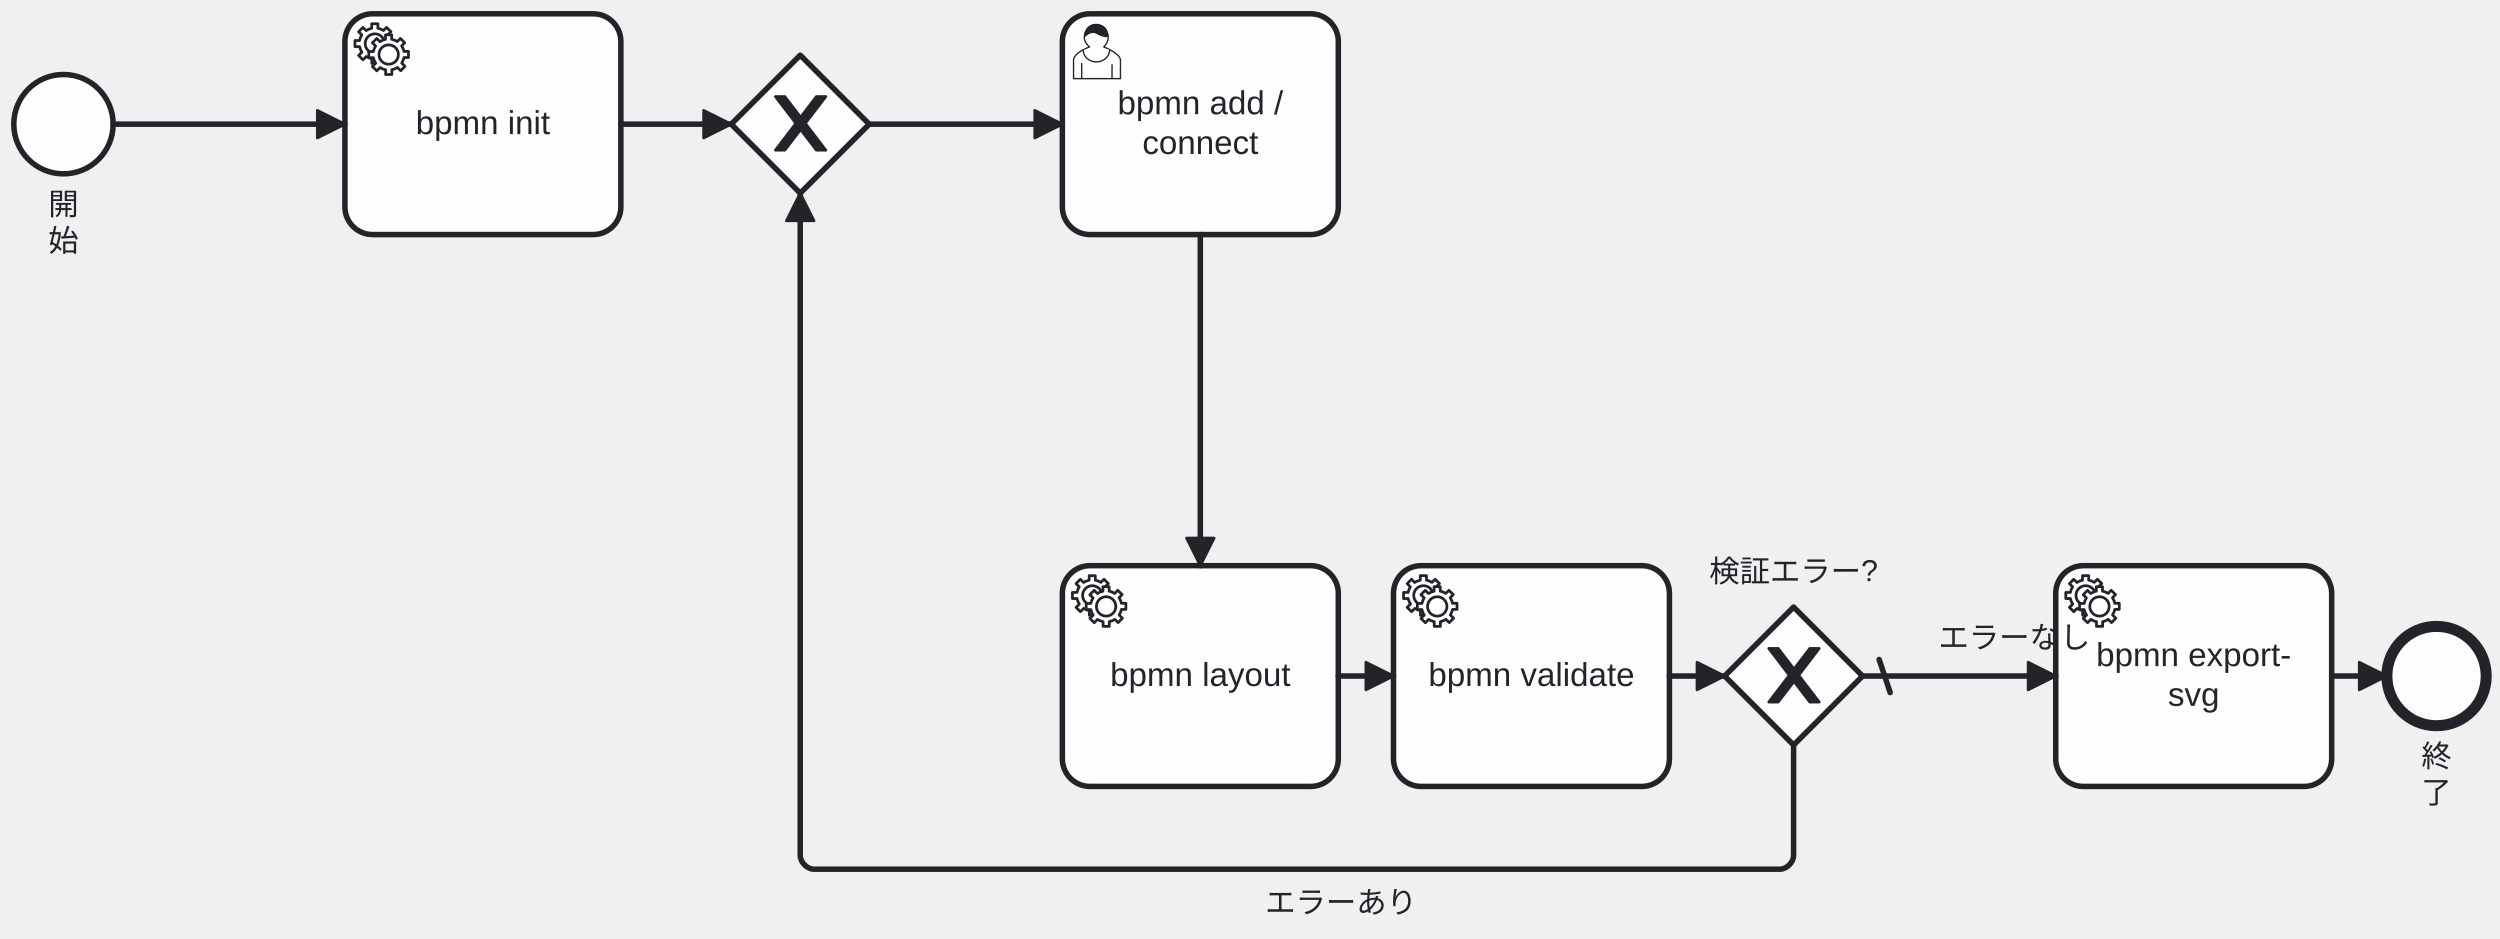
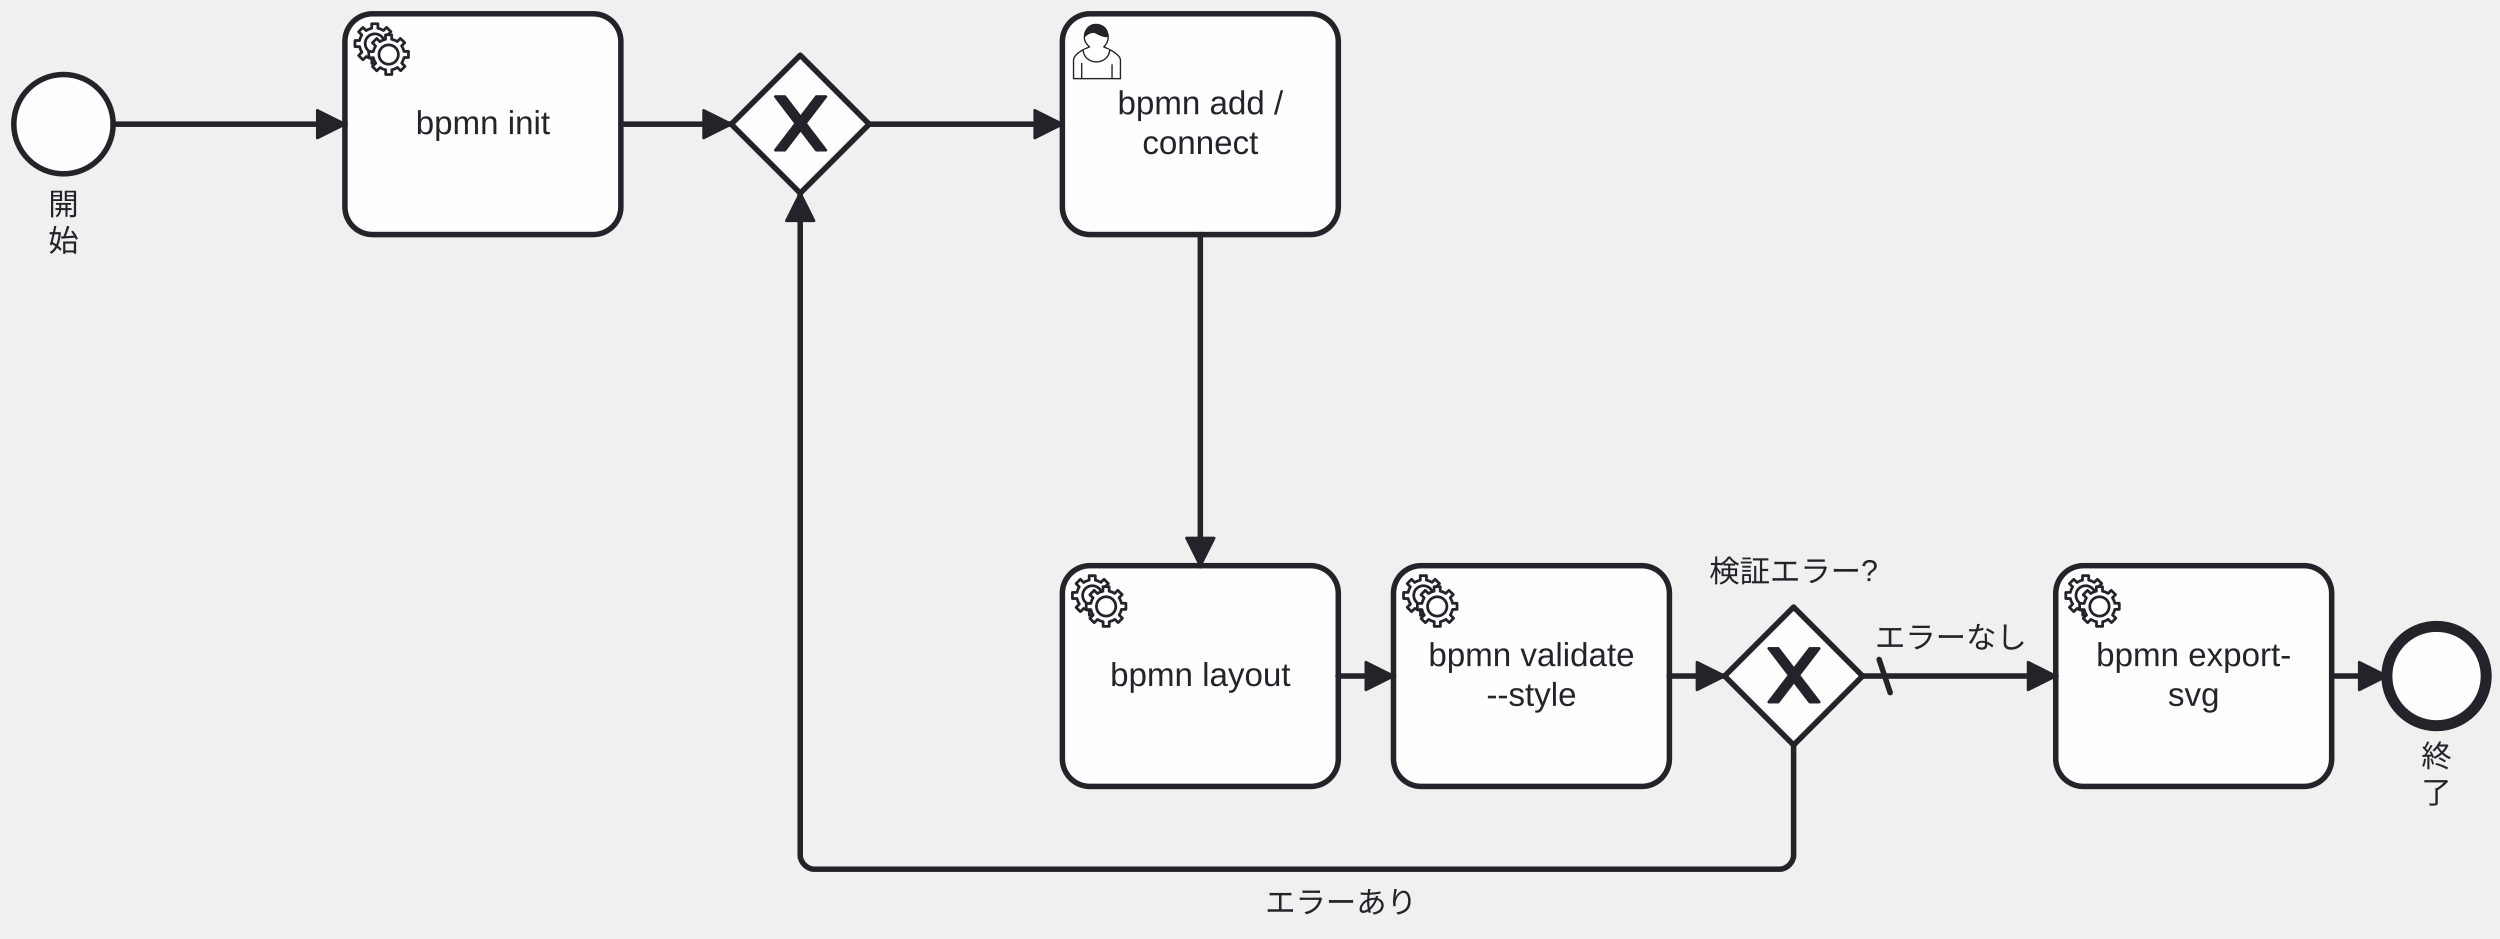
<svg xmlns="http://www.w3.org/2000/svg" width="906" height="340" viewBox="75 75 906 340" version="1.1">
  <g class="djs-group">
    <g class="djs-element djs-shape" data-element-id="Start" transform="matrix(1 0 0 1 80 102)" style="display: block;">
      <g class="djs-visual">
        <circle cx="18" cy="18" r="18" style="stroke-linecap: round; stroke-linejoin: round; stroke: rgb(34, 36, 42); stroke-width: 2px; fill: white; fill-opacity: 0.95;" />
      </g>
      <rect style="fill: none; stroke-opacity: 0; stroke: white; stroke-width: 15px;" class="djs-hit djs-hit-all" x="0" y="0" width="36" height="36" />
    </g>
  </g>
  <g class="djs-group">
    <g class="djs-element djs-shape" data-element-id="Start_label" transform="matrix(1 0 0 1 89 143)" style="display: block;">
      <g class="djs-visual">
        <text style="font-family: Arial, sans-serif; font-size: 11px; font-weight: normal; fill: rgb(34, 36, 42);" lineHeight="1.2" class="djs-label">
          <tspan x="3.5" y="9.9">開</tspan>
          <tspan x="3.5" y="23.1">始</tspan>
        </text>
      </g>
      <rect style="fill: none; stroke-opacity: 0; stroke: white; stroke-width: 15px;" class="djs-hit djs-hit-all" x="0" y="0" width="18" height="27" />
    </g>
  </g>
  <g class="djs-group">
    <g class="djs-element djs-shape" data-element-id="Task_Init" transform="matrix(1 0 0 1 200 80)" style="display: block;">
      <g class="djs-visual">
        <rect x="0" y="0" width="100" height="80" rx="10" ry="10" style="stroke-linecap: round; stroke-linejoin: round; stroke: rgb(34, 36, 42); stroke-width: 2px; fill: white; fill-opacity: 0.95;" />
        <text style="font-family: Arial, sans-serif; font-size: 12px; font-weight: normal; fill: rgb(34, 36, 42);" lineHeight="1.2" class="djs-label">
          <tspan x="25.654" y="43.6">bpmn init</tspan>
        </text>
        <circle cx="5" cy="5" r="5" style="stroke-linecap: round; stroke-linejoin: round; stroke: none; stroke-width: 2px; fill: white;" transform="translate(6, 6)" />
        <path style="fill: white; stroke-linecap: round; stroke-linejoin: round; stroke: rgb(34, 36, 42); stroke-width: 1px;" d="m 12,18 v -1.713 c 0.352,-0.07 0.704,-0.178 1.048,-0.321 0.344,-0.145 0.666,-0.321 0.966,-0.521 l 1.194,1.18 1.567,-1.577 -1.195,-1.18 c 0.403,-0.614 0.683,-1.299 0.825,-2.018 l 1.622,-0.01 v -2.22 l -1.637,0.01 c -0.073,-0.352 -0.178,-0.7 -0.324,-1.044 -0.145,-0.344 -0.321,-0.664 -0.523,-0.962 l 1.131,-1.136 -1.583,-1.563 -1.13,1.136 c -0.614,-0.401 -1.303,-0.681 -2.023,-0.822 l 0.009,-1.619 h -2.241 l 0.004,1.631 c -0.354,0.074 -0.705,0.18 -1.05,0.324 -0.344,0.144 -0.665,0.321 -0.964,0.52 l -1.17,-1.158 -1.567,1.579 1.168,1.157 c -0.403,0.613 -0.683,1.298 -0.825,2.017 l -1.659,0.003 v 2.222 l 1.672,-0.006 c 0.073,0.351 0.18,0.702 0.324,1.045 0.145,0.344 0.321,0.664 0.523,0.961 l -1.199,1.197 1.584,1.56 1.196,-1.193 c 0.614,0.403 1.303,0.682 2.023,0.823 l 7.19e-4,1.699 h 2.227 z m 0.221,-3.996 c -1.789,0.75 -3.858,-0.093 -4.61,-1.874 -0.752,-1.783 0.091,-3.846 1.88,-4.596 1.788,-0.749 3.857,0.093 4.609,1.874 0.752,1.782 -0.091,3.846 -1.88,4.596 z" />
        <circle cx="5" cy="5" r="5" style="stroke-linecap: round; stroke-linejoin: round; stroke: none; stroke-width: 2px; fill: white;" transform="translate(11, 10)" />
        <path style="fill: white; stroke-linecap: round; stroke-linejoin: round; stroke: rgb(34, 36, 42); stroke-width: 1px;" d="m 17,22 v -1.713 c 0.352,-0.07 0.704,-0.178 1.048,-0.321 0.344,-0.145 0.666,-0.321 0.966,-0.521 l 1.194,1.18 1.567,-1.577 -1.195,-1.18 c 0.403,-0.614 0.683,-1.299 0.825,-2.018 l 1.622,-0.01 v -2.22 l -1.637,0.01 c -0.073,-0.352 -0.178,-0.7 -0.324,-1.044 -0.145,-0.344 -0.321,-0.664 -0.523,-0.962 l 1.131,-1.136 -1.583,-1.563 -1.13,1.136 c -0.614,-0.401 -1.303,-0.681 -2.023,-0.822 l 0.009,-1.619 h -2.241 l 0.004,1.631 c -0.354,0.074 -0.705,0.18 -1.05,0.324 -0.344,0.144 -0.665,0.321 -0.964,0.52 l -1.17,-1.158 -1.567,1.579 1.168,1.157 c -0.403,0.613 -0.683,1.298 -0.825,2.017 l -1.659,0.003 v 2.222 l 1.672,-0.006 c 0.073,0.351 0.18,0.702 0.324,1.045 0.145,0.344 0.321,0.664 0.523,0.961 l -1.199,1.197 1.584,1.56 1.196,-1.193 c 0.614,0.403 1.303,0.682 2.023,0.823 l 7.19e-4,1.699 h 2.227 z m 0.221,-3.996 c -1.789,0.75 -3.858,-0.093 -4.61,-1.874 -0.752,-1.783 0.091,-3.846 1.88,-4.596 1.788,-0.749 3.857,0.093 4.609,1.874 0.752,1.782 -0.091,3.846 -1.88,4.596 z" />
      </g>
      <rect style="fill: none; stroke-opacity: 0; stroke: white; stroke-width: 15px;" class="djs-hit djs-hit-all" x="0" y="0" width="100" height="80" />
    </g>
  </g>
  <g class="djs-group">
    <g class="djs-element djs-shape" data-element-id="Task_Edit" transform="matrix(1 0 0 1 460 80)" style="display: block;">
      <g class="djs-visual">
        <rect x="0" y="0" width="100" height="80" rx="10" ry="10" style="stroke-linecap: round; stroke-linejoin: round; stroke: rgb(34, 36, 42); stroke-width: 2px; fill: white; fill-opacity: 0.95;" />
        <text style="font-family: Arial, sans-serif; font-size: 12px; font-weight: normal; fill: rgb(34, 36, 42);" lineHeight="1.2" class="djs-label">
          <tspan x="19.979" y="36.4">bpmn add / </tspan>
          <tspan x="28.985" y="50.8">connect</tspan>
        </text>
        <path style="fill: white; stroke-linecap: round; stroke-linejoin: round; stroke: rgb(34, 36, 42); stroke-width: 0.5px;" d="m 15,12 c 0.909,-0.845 1.594,-2.049 1.594,-3.385 0,-2.554 -1.805,-4.622 -4.357,-4.622 -2.552,0 -4.288,2.068 -4.288,4.622 0,1.348 0.974,2.562 1.896,3.405 -0.529,0.187 -5.669,2.097 -5.794,4.756 v 6.718 h 17 v -6.718 c 0,-2.298 -5.528,-4.595 -6.051,-4.776 zm -8,6 l 0,5.5 m 11,0 l 0,-5" />
        <path style="fill: white; stroke-linecap: round; stroke-linejoin: round; stroke: rgb(34, 36, 42); stroke-width: 0.5px;" d="m 15,12 m 2.162,1.009 c 0,2.447 -2.158,4.431 -4.821,4.431 -2.665,0 -4.822,-1.981 -4.822,-4.431 " />
        <path style="fill: rgb(34, 36, 42); stroke-linecap: round; stroke-linejoin: round; stroke: rgb(34, 36, 42); stroke-width: 0.5px;" d="m 15,12 m -6.9,-3.80 c 0,0 2.251,-2.358 4.274,-1.177 2.024,1.181 4.221,1.537 4.124,0.965 -0.098,-0.57 -0.117,-3.791 -4.191,-4.136 -3.575,0.001 -4.208,3.367 -4.207,4.348 z" />
      </g>
      <rect style="fill: none; stroke-opacity: 0; stroke: white; stroke-width: 15px;" class="djs-hit djs-hit-all" x="0" y="0" width="100" height="80" />
    </g>
  </g>
  <g class="djs-group">
    <g class="djs-element djs-shape" data-element-id="Task_Layout" transform="matrix(1 0 0 1 460 280)" style="display: block;">
      <g class="djs-visual">
        <rect x="0" y="0" width="100" height="80" rx="10" ry="10" style="stroke-linecap: round; stroke-linejoin: round; stroke: rgb(34, 36, 42); stroke-width: 2px; fill: white; fill-opacity: 0.95;" />
        <text style="font-family: Arial, sans-serif; font-size: 12px; font-weight: normal; fill: rgb(34, 36, 42);" lineHeight="1.2" class="djs-label">
          <tspan x="17.313" y="43.6">bpmn layout</tspan>
        </text>
        <circle cx="5" cy="5" r="5" style="stroke-linecap: round; stroke-linejoin: round; stroke: none; stroke-width: 2px; fill: white;" transform="translate(6, 6)" />
        <path style="fill: white; stroke-linecap: round; stroke-linejoin: round; stroke: rgb(34, 36, 42); stroke-width: 1px;" d="m 12,18 v -1.713 c 0.352,-0.07 0.704,-0.178 1.048,-0.321 0.344,-0.145 0.666,-0.321 0.966,-0.521 l 1.194,1.18 1.567,-1.577 -1.195,-1.18 c 0.403,-0.614 0.683,-1.299 0.825,-2.018 l 1.622,-0.01 v -2.22 l -1.637,0.01 c -0.073,-0.352 -0.178,-0.7 -0.324,-1.044 -0.145,-0.344 -0.321,-0.664 -0.523,-0.962 l 1.131,-1.136 -1.583,-1.563 -1.13,1.136 c -0.614,-0.401 -1.303,-0.681 -2.023,-0.822 l 0.009,-1.619 h -2.241 l 0.004,1.631 c -0.354,0.074 -0.705,0.18 -1.05,0.324 -0.344,0.144 -0.665,0.321 -0.964,0.52 l -1.17,-1.158 -1.567,1.579 1.168,1.157 c -0.403,0.613 -0.683,1.298 -0.825,2.017 l -1.659,0.003 v 2.222 l 1.672,-0.006 c 0.073,0.351 0.18,0.702 0.324,1.045 0.145,0.344 0.321,0.664 0.523,0.961 l -1.199,1.197 1.584,1.56 1.196,-1.193 c 0.614,0.403 1.303,0.682 2.023,0.823 l 7.19e-4,1.699 h 2.227 z m 0.221,-3.996 c -1.789,0.75 -3.858,-0.093 -4.61,-1.874 -0.752,-1.783 0.091,-3.846 1.88,-4.596 1.788,-0.749 3.857,0.093 4.609,1.874 0.752,1.782 -0.091,3.846 -1.88,4.596 z" />
        <circle cx="5" cy="5" r="5" style="stroke-linecap: round; stroke-linejoin: round; stroke: none; stroke-width: 2px; fill: white;" transform="translate(11, 10)" />
        <path style="fill: white; stroke-linecap: round; stroke-linejoin: round; stroke: rgb(34, 36, 42); stroke-width: 1px;" d="m 17,22 v -1.713 c 0.352,-0.07 0.704,-0.178 1.048,-0.321 0.344,-0.145 0.666,-0.321 0.966,-0.521 l 1.194,1.18 1.567,-1.577 -1.195,-1.18 c 0.403,-0.614 0.683,-1.299 0.825,-2.018 l 1.622,-0.01 v -2.22 l -1.637,0.01 c -0.073,-0.352 -0.178,-0.7 -0.324,-1.044 -0.145,-0.344 -0.321,-0.664 -0.523,-0.962 l 1.131,-1.136 -1.583,-1.563 -1.13,1.136 c -0.614,-0.401 -1.303,-0.681 -2.023,-0.822 l 0.009,-1.619 h -2.241 l 0.004,1.631 c -0.354,0.074 -0.705,0.18 -1.05,0.324 -0.344,0.144 -0.665,0.321 -0.964,0.52 l -1.17,-1.158 -1.567,1.579 1.168,1.157 c -0.403,0.613 -0.683,1.298 -0.825,2.017 l -1.659,0.003 v 2.222 l 1.672,-0.006 c 0.073,0.351 0.18,0.702 0.324,1.045 0.145,0.344 0.321,0.664 0.523,0.961 l -1.199,1.197 1.584,1.56 1.196,-1.193 c 0.614,0.403 1.303,0.682 2.023,0.823 l 7.19e-4,1.699 h 2.227 z m 0.221,-3.996 c -1.789,0.75 -3.858,-0.093 -4.61,-1.874 -0.752,-1.783 0.091,-3.846 1.88,-4.596 1.788,-0.749 3.857,0.093 4.609,1.874 0.752,1.782 -0.091,3.846 -1.88,4.596 z" />
      </g>
      <rect style="fill: none; stroke-opacity: 0; stroke: white; stroke-width: 15px;" class="djs-hit djs-hit-all" x="0" y="0" width="100" height="80" />
    </g>
  </g>
  <g class="djs-group">
    <g class="djs-element djs-shape" data-element-id="Task_Validate" transform="matrix(1 0 0 1 580 280)" style="display: block;">
      <g class="djs-visual">
        <rect x="0" y="0" width="100" height="80" rx="10" ry="10" style="stroke-linecap: round; stroke-linejoin: round; stroke: rgb(34, 36, 42); stroke-width: 2px; fill: white; fill-opacity: 0.95;" />
        <text style="font-family: Arial, sans-serif; font-size: 12px; font-weight: normal; fill: rgb(34, 36, 42);" lineHeight="1.2" class="djs-label">
-           <tspan x="12.644" y="43.6">bpmn validate</tspan>
+           <tspan x="12.644" y="36.4">bpmn validate </tspan>
+           <tspan x="33.667" y="50.8">--style</tspan>
        </text>
        <circle cx="5" cy="5" r="5" style="stroke-linecap: round; stroke-linejoin: round; stroke: none; stroke-width: 2px; fill: white;" transform="translate(6, 6)" />
        <path style="fill: white; stroke-linecap: round; stroke-linejoin: round; stroke: rgb(34, 36, 42); stroke-width: 1px;" d="m 12,18 v -1.713 c 0.352,-0.07 0.704,-0.178 1.048,-0.321 0.344,-0.145 0.666,-0.321 0.966,-0.521 l 1.194,1.18 1.567,-1.577 -1.195,-1.18 c 0.403,-0.614 0.683,-1.299 0.825,-2.018 l 1.622,-0.01 v -2.22 l -1.637,0.01 c -0.073,-0.352 -0.178,-0.7 -0.324,-1.044 -0.145,-0.344 -0.321,-0.664 -0.523,-0.962 l 1.131,-1.136 -1.583,-1.563 -1.13,1.136 c -0.614,-0.401 -1.303,-0.681 -2.023,-0.822 l 0.009,-1.619 h -2.241 l 0.004,1.631 c -0.354,0.074 -0.705,0.18 -1.05,0.324 -0.344,0.144 -0.665,0.321 -0.964,0.52 l -1.17,-1.158 -1.567,1.579 1.168,1.157 c -0.403,0.613 -0.683,1.298 -0.825,2.017 l -1.659,0.003 v 2.222 l 1.672,-0.006 c 0.073,0.351 0.18,0.702 0.324,1.045 0.145,0.344 0.321,0.664 0.523,0.961 l -1.199,1.197 1.584,1.56 1.196,-1.193 c 0.614,0.403 1.303,0.682 2.023,0.823 l 7.19e-4,1.699 h 2.227 z m 0.221,-3.996 c -1.789,0.75 -3.858,-0.093 -4.61,-1.874 -0.752,-1.783 0.091,-3.846 1.88,-4.596 1.788,-0.749 3.857,0.093 4.609,1.874 0.752,1.782 -0.091,3.846 -1.88,4.596 z" />
        <circle cx="5" cy="5" r="5" style="stroke-linecap: round; stroke-linejoin: round; stroke: none; stroke-width: 2px; fill: white;" transform="translate(11, 10)" />
        <path style="fill: white; stroke-linecap: round; stroke-linejoin: round; stroke: rgb(34, 36, 42); stroke-width: 1px;" d="m 17,22 v -1.713 c 0.352,-0.07 0.704,-0.178 1.048,-0.321 0.344,-0.145 0.666,-0.321 0.966,-0.521 l 1.194,1.18 1.567,-1.577 -1.195,-1.18 c 0.403,-0.614 0.683,-1.299 0.825,-2.018 l 1.622,-0.01 v -2.22 l -1.637,0.01 c -0.073,-0.352 -0.178,-0.7 -0.324,-1.044 -0.145,-0.344 -0.321,-0.664 -0.523,-0.962 l 1.131,-1.136 -1.583,-1.563 -1.13,1.136 c -0.614,-0.401 -1.303,-0.681 -2.023,-0.822 l 0.009,-1.619 h -2.241 l 0.004,1.631 c -0.354,0.074 -0.705,0.18 -1.05,0.324 -0.344,0.144 -0.665,0.321 -0.964,0.52 l -1.17,-1.158 -1.567,1.579 1.168,1.157 c -0.403,0.613 -0.683,1.298 -0.825,2.017 l -1.659,0.003 v 2.222 l 1.672,-0.006 c 0.073,0.351 0.18,0.702 0.324,1.045 0.145,0.344 0.321,0.664 0.523,0.961 l -1.199,1.197 1.584,1.56 1.196,-1.193 c 0.614,0.403 1.303,0.682 2.023,0.823 l 7.19e-4,1.699 h 2.227 z m 0.221,-3.996 c -1.789,0.75 -3.858,-0.093 -4.61,-1.874 -0.752,-1.783 0.091,-3.846 1.88,-4.596 1.788,-0.749 3.857,0.093 4.609,1.874 0.752,1.782 -0.091,3.846 -1.88,4.596 z" />
      </g>
      <rect style="fill: none; stroke-opacity: 0; stroke: white; stroke-width: 15px;" class="djs-hit djs-hit-all" x="0" y="0" width="100" height="80" />
    </g>
  </g>
  <g class="djs-group">
    <g class="djs-element djs-shape" data-element-id="Gateway_Edit" transform="matrix(1 0 0 1 340 95)" style="display: block;">
      <g class="djs-visual">
        <polygon style="stroke-linecap: round; stroke-linejoin: round; stroke: rgb(34, 36, 42); stroke-width: 2px; fill: white; fill-opacity: 0.95;" points="25,0 50,25 25,50 0,25" />
        <path style="fill: rgb(34, 36, 42); stroke-linecap: round; stroke-linejoin: round; stroke: rgb(34, 36, 42); stroke-width: 1px;" d="m 16,15 7.429,9.714 -7.429,9.714 3.429,0 5.714,-7.464 5.714,7.464 3.429,0 -7.429,-9.714 7.429,-9.714 -3.429,0 -5.714,7.464 -5.714,-7.464 -3.429,0 z" />
      </g>
      <rect style="fill: none; stroke-opacity: 0; stroke: white; stroke-width: 15px;" class="djs-hit djs-hit-all" x="0" y="0" width="50" height="50" />
    </g>
  </g>
  <g class="djs-group">
    <g class="djs-element djs-shape" data-element-id="Gateway_Errors" transform="matrix(1 0 0 1 700 295)" style="display: block;">
      <g class="djs-visual">
        <polygon style="stroke-linecap: round; stroke-linejoin: round; stroke: rgb(34, 36, 42); stroke-width: 2px; fill: white; fill-opacity: 0.95;" points="25,0 50,25 25,50 0,25" />
        <path style="fill: rgb(34, 36, 42); stroke-linecap: round; stroke-linejoin: round; stroke: rgb(34, 36, 42); stroke-width: 1px;" d="m 16,15 7.429,9.714 -7.429,9.714 3.429,0 5.714,-7.464 5.714,7.464 3.429,0 -7.429,-9.714 7.429,-9.714 -3.429,0 -5.714,7.464 -5.714,-7.464 -3.429,0 z" />
      </g>
      <rect style="fill: none; stroke-opacity: 0; stroke: white; stroke-width: 15px;" class="djs-hit djs-hit-all" x="0" y="0" width="50" height="50" />
    </g>
  </g>
  <g class="djs-group">
    <g class="djs-element djs-shape" data-element-id="Gateway_Errors_label" transform="matrix(1 0 0 1 689 276)" style="display: block;">
      <g class="djs-visual">
        <text style="font-family: Arial, sans-serif; font-size: 11px; font-weight: normal; fill: rgb(34, 36, 42);" lineHeight="1.2" class="djs-label">
          <tspan x="5.441" y="9.9">検証エラー?</tspan>
        </text>
      </g>
      <rect style="fill: none; stroke-opacity: 0; stroke: white; stroke-width: 15px;" class="djs-hit djs-hit-all" x="0" y="0" width="72" height="14" />
    </g>
  </g>
  <g class="djs-group">
    <g class="djs-element djs-shape" data-element-id="Task_Export" transform="matrix(1 0 0 1 820 280)" style="display: block;">
      <g class="djs-visual">
        <rect x="0" y="0" width="100" height="80" rx="10" ry="10" style="stroke-linecap: round; stroke-linejoin: round; stroke: rgb(34, 36, 42); stroke-width: 2px; fill: white; fill-opacity: 0.95;" />
        <text style="font-family: Arial, sans-serif; font-size: 12px; font-weight: normal; fill: rgb(34, 36, 42);" lineHeight="1.2" class="djs-label">
          <tspan x="14.65" y="36.4">bpmn export-</tspan>
          <tspan x="40.663" y="50.8">svg</tspan>
        </text>
        <circle cx="5" cy="5" r="5" style="stroke-linecap: round; stroke-linejoin: round; stroke: none; stroke-width: 2px; fill: white;" transform="translate(6, 6)" />
        <path style="fill: white; stroke-linecap: round; stroke-linejoin: round; stroke: rgb(34, 36, 42); stroke-width: 1px;" d="m 12,18 v -1.713 c 0.352,-0.07 0.704,-0.178 1.048,-0.321 0.344,-0.145 0.666,-0.321 0.966,-0.521 l 1.194,1.18 1.567,-1.577 -1.195,-1.18 c 0.403,-0.614 0.683,-1.299 0.825,-2.018 l 1.622,-0.01 v -2.22 l -1.637,0.01 c -0.073,-0.352 -0.178,-0.7 -0.324,-1.044 -0.145,-0.344 -0.321,-0.664 -0.523,-0.962 l 1.131,-1.136 -1.583,-1.563 -1.13,1.136 c -0.614,-0.401 -1.303,-0.681 -2.023,-0.822 l 0.009,-1.619 h -2.241 l 0.004,1.631 c -0.354,0.074 -0.705,0.18 -1.05,0.324 -0.344,0.144 -0.665,0.321 -0.964,0.52 l -1.17,-1.158 -1.567,1.579 1.168,1.157 c -0.403,0.613 -0.683,1.298 -0.825,2.017 l -1.659,0.003 v 2.222 l 1.672,-0.006 c 0.073,0.351 0.18,0.702 0.324,1.045 0.145,0.344 0.321,0.664 0.523,0.961 l -1.199,1.197 1.584,1.56 1.196,-1.193 c 0.614,0.403 1.303,0.682 2.023,0.823 l 7.19e-4,1.699 h 2.227 z m 0.221,-3.996 c -1.789,0.75 -3.858,-0.093 -4.61,-1.874 -0.752,-1.783 0.091,-3.846 1.88,-4.596 1.788,-0.749 3.857,0.093 4.609,1.874 0.752,1.782 -0.091,3.846 -1.88,4.596 z" />
        <circle cx="5" cy="5" r="5" style="stroke-linecap: round; stroke-linejoin: round; stroke: none; stroke-width: 2px; fill: white;" transform="translate(11, 10)" />
        <path style="fill: white; stroke-linecap: round; stroke-linejoin: round; stroke: rgb(34, 36, 42); stroke-width: 1px;" d="m 17,22 v -1.713 c 0.352,-0.07 0.704,-0.178 1.048,-0.321 0.344,-0.145 0.666,-0.321 0.966,-0.521 l 1.194,1.18 1.567,-1.577 -1.195,-1.18 c 0.403,-0.614 0.683,-1.299 0.825,-2.018 l 1.622,-0.01 v -2.22 l -1.637,0.01 c -0.073,-0.352 -0.178,-0.7 -0.324,-1.044 -0.145,-0.344 -0.321,-0.664 -0.523,-0.962 l 1.131,-1.136 -1.583,-1.563 -1.13,1.136 c -0.614,-0.401 -1.303,-0.681 -2.023,-0.822 l 0.009,-1.619 h -2.241 l 0.004,1.631 c -0.354,0.074 -0.705,0.18 -1.05,0.324 -0.344,0.144 -0.665,0.321 -0.964,0.52 l -1.17,-1.158 -1.567,1.579 1.168,1.157 c -0.403,0.613 -0.683,1.298 -0.825,2.017 l -1.659,0.003 v 2.222 l 1.672,-0.006 c 0.073,0.351 0.18,0.702 0.324,1.045 0.145,0.344 0.321,0.664 0.523,0.961 l -1.199,1.197 1.584,1.56 1.196,-1.193 c 0.614,0.403 1.303,0.682 2.023,0.823 l 7.19e-4,1.699 h 2.227 z m 0.221,-3.996 c -1.789,0.75 -3.858,-0.093 -4.61,-1.874 -0.752,-1.783 0.091,-3.846 1.88,-4.596 1.788,-0.749 3.857,0.093 4.609,1.874 0.752,1.782 -0.091,3.846 -1.88,4.596 z" />
      </g>
      <rect style="fill: none; stroke-opacity: 0; stroke: white; stroke-width: 15px;" class="djs-hit djs-hit-all" x="0" y="0" width="100" height="80" />
    </g>
  </g>
  <g class="djs-group">
    <g class="djs-element djs-shape" data-element-id="End" transform="matrix(1 0 0 1 940 302)" style="display: block;">
      <g class="djs-visual">
        <circle cx="18" cy="18" r="18" style="stroke-linecap: round; stroke-linejoin: round; stroke: rgb(34, 36, 42); stroke-width: 4px; fill: white; fill-opacity: 0.95;" />
      </g>
      <rect style="fill: none; stroke-opacity: 0; stroke: white; stroke-width: 15px;" class="djs-hit djs-hit-all" x="0" y="0" width="36" height="36" />
    </g>
  </g>
  <g class="djs-group">
    <g class="djs-element djs-shape" data-element-id="End_label" transform="matrix(1 0 0 1 949 343)" style="display: block;">
      <g class="djs-visual">
        <text style="font-family: Arial, sans-serif; font-size: 11px; font-weight: normal; fill: rgb(34, 36, 42);" lineHeight="1.2" class="djs-label">
          <tspan x="3.5" y="9.9">終</tspan>
          <tspan x="3.5" y="23.1">了</tspan>
        </text>
      </g>
      <rect style="fill: none; stroke-opacity: 0; stroke: white; stroke-width: 15px;" class="djs-hit djs-hit-all" x="0" y="0" width="18" height="27" />
    </g>
  </g>
  <g class="djs-group">
    <g class="djs-element djs-connection" data-element-id="Flow_1" style="display: block;">
      <g class="djs-visual">
        <defs>
          <marker id="marker-1" viewBox="0 0 20 20" refX="11" refY="10" markerWidth="10" markerHeight="10" orient="auto">
            <path d="M 1 5 L 11 10 L 1 15 Z" style="stroke-linecap: round; stroke-linejoin: round; stroke: rgb(34, 36, 42); stroke-width: 1px; fill: rgb(34, 36, 42);" />
          </marker>
        </defs>
        <path style="fill: none; stroke-linecap: round; stroke-linejoin: round; stroke: rgb(34, 36, 42); stroke-width: 2px; marker-end: url('#marker-1');" data-corner-radius="5" d="M116,120L200,120" />
      </g>
      <path d="M116,120L200,120" style="fill: none; stroke-opacity: 0; stroke: white; stroke-width: 15px;" class="djs-hit djs-hit-stroke" />
    </g>
  </g>
  <g class="djs-group">
    <g class="djs-element djs-connection" data-element-id="Flow_2" style="display: block;">
      <g class="djs-visual">
        <defs>
          <marker id="marker-2" viewBox="0 0 20 20" refX="11" refY="10" markerWidth="10" markerHeight="10" orient="auto">
            <path d="M 1 5 L 11 10 L 1 15 Z" style="stroke-linecap: round; stroke-linejoin: round; stroke: rgb(34, 36, 42); stroke-width: 1px; fill: rgb(34, 36, 42);" />
          </marker>
        </defs>
        <path style="fill: none; stroke-linecap: round; stroke-linejoin: round; stroke: rgb(34, 36, 42); stroke-width: 2px; marker-end: url('#marker-2');" data-corner-radius="5" d="M300,120L340,120" />
      </g>
      <path d="M300,120L340,120" style="fill: none; stroke-opacity: 0; stroke: white; stroke-width: 15px;" class="djs-hit djs-hit-stroke" />
    </g>
  </g>
  <g class="djs-group">
    <g class="djs-element djs-connection" data-element-id="Flow_3" style="display: block;">
      <g class="djs-visual">
        <defs>
          <marker id="marker-3" viewBox="0 0 20 20" refX="11" refY="10" markerWidth="10" markerHeight="10" orient="auto">
            <path d="M 1 5 L 11 10 L 1 15 Z" style="stroke-linecap: round; stroke-linejoin: round; stroke: rgb(34, 36, 42); stroke-width: 1px; fill: rgb(34, 36, 42);" />
          </marker>
        </defs>
        <path style="fill: none; stroke-linecap: round; stroke-linejoin: round; stroke: rgb(34, 36, 42); stroke-width: 2px; marker-end: url('#marker-3');" data-corner-radius="5" d="M390,120L460,120" />
      </g>
      <path d="M390,120L460,120" style="fill: none; stroke-opacity: 0; stroke: white; stroke-width: 15px;" class="djs-hit djs-hit-stroke" />
    </g>
  </g>
  <g class="djs-group">
    <g class="djs-element djs-connection" data-element-id="Flow_4" style="display: block;">
      <g class="djs-visual">
        <defs>
          <marker id="marker-4" viewBox="0 0 20 20" refX="11" refY="10" markerWidth="10" markerHeight="10" orient="auto">
            <path d="M 1 5 L 11 10 L 1 15 Z" style="stroke-linecap: round; stroke-linejoin: round; stroke: rgb(34, 36, 42); stroke-width: 1px; fill: rgb(34, 36, 42);" />
          </marker>
        </defs>
        <path style="fill: none; stroke-linecap: round; stroke-linejoin: round; stroke: rgb(34, 36, 42); stroke-width: 2px; marker-end: url('#marker-4');" data-corner-radius="5" d="M510,160L510,280" />
      </g>
      <path d="M510,160L510,280" style="fill: none; stroke-opacity: 0; stroke: white; stroke-width: 15px;" class="djs-hit djs-hit-stroke" />
    </g>
  </g>
  <g class="djs-group">
    <g class="djs-element djs-connection" data-element-id="Flow_5" style="display: block;">
      <g class="djs-visual">
        <defs>
          <marker id="marker-5" viewBox="0 0 20 20" refX="11" refY="10" markerWidth="10" markerHeight="10" orient="auto">
            <path d="M 1 5 L 11 10 L 1 15 Z" style="stroke-linecap: round; stroke-linejoin: round; stroke: rgb(34, 36, 42); stroke-width: 1px; fill: rgb(34, 36, 42);" />
          </marker>
        </defs>
        <path style="fill: none; stroke-linecap: round; stroke-linejoin: round; stroke: rgb(34, 36, 42); stroke-width: 2px; marker-end: url('#marker-5');" data-corner-radius="5" d="M560,320L580,320" />
      </g>
      <path d="M560,320L580,320" style="fill: none; stroke-opacity: 0; stroke: white; stroke-width: 15px;" class="djs-hit djs-hit-stroke" />
    </g>
  </g>
  <g class="djs-group">
    <g class="djs-element djs-connection" data-element-id="Flow_6" style="display: block;">
      <g class="djs-visual">
        <defs>
          <marker id="marker-6" viewBox="0 0 20 20" refX="11" refY="10" markerWidth="10" markerHeight="10" orient="auto">
            <path d="M 1 5 L 11 10 L 1 15 Z" style="stroke-linecap: round; stroke-linejoin: round; stroke: rgb(34, 36, 42); stroke-width: 1px; fill: rgb(34, 36, 42);" />
          </marker>
        </defs>
        <path style="fill: none; stroke-linecap: round; stroke-linejoin: round; stroke: rgb(34, 36, 42); stroke-width: 2px; marker-end: url('#marker-6');" data-corner-radius="5" d="M680,320L700,320" />
      </g>
      <path d="M680,320L700,320" style="fill: none; stroke-opacity: 0; stroke: white; stroke-width: 15px;" class="djs-hit djs-hit-stroke" />
    </g>
  </g>
  <g class="djs-group">
    <g class="djs-element djs-connection" data-element-id="Flow_7" style="display: block;">
      <g class="djs-visual">
        <defs>
          <marker id="marker-7" viewBox="0 0 20 20" refX="11" refY="10" markerWidth="10" markerHeight="10" orient="auto">
            <path d="M 1 5 L 11 10 L 1 15 Z" style="stroke-linecap: round; stroke-linejoin: round; stroke: rgb(34, 36, 42); stroke-width: 1px; fill: rgb(34, 36, 42);" />
          </marker>
        </defs>
        <path style="fill: none; stroke-linecap: round; stroke-linejoin: round; stroke: rgb(34, 36, 42); stroke-width: 2px; marker-end: url('#marker-7');" data-corner-radius="5" d="M725,345L725,385C725,387.5,722.5,390,720,390L370,390C367.5,390,365,387.5,365,385L365,145" />
      </g>
      <path d="M725,345L725,390L365,390L365,145" style="fill: none; stroke-opacity: 0; stroke: white; stroke-width: 15px;" class="djs-hit djs-hit-stroke" />
    </g>
  </g>
  <g class="djs-group">
    <g class="djs-element djs-shape" data-element-id="Flow_7_label" transform="matrix(1 0 0 1 525 396)" style="display: block;">
      <g class="djs-visual">
        <text style="font-family: Arial, sans-serif; font-size: 11px; font-weight: normal; fill: rgb(34, 36, 42);" lineHeight="1.2" class="djs-label">
          <tspan x="8.5" y="9.9">エラーあり</tspan>
        </text>
      </g>
      <rect style="fill: none; stroke-opacity: 0; stroke: white; stroke-width: 15px;" class="djs-hit djs-hit-all" x="0" y="0" width="72" height="14" />
    </g>
  </g>
  <g class="djs-group">
    <g class="djs-element djs-connection" data-element-id="Flow_8" style="display: block;">
      <g class="djs-visual">
        <defs>
          <marker id="marker-8" viewBox="0 0 20 20" refX="11" refY="10" markerWidth="10" markerHeight="10" orient="auto">
            <path d="M 1 5 L 11 10 L 1 15 Z" style="stroke-linecap: round; stroke-linejoin: round; stroke: rgb(34, 36, 42); stroke-width: 1px; fill: rgb(34, 36, 42);" />
          </marker>
          <marker id="marker-9" viewBox="0 0 20 20" refX="0" refY="10" markerWidth="10" markerHeight="10" orient="auto">
            <path d="M 6 4 L 10 16" style="stroke-linecap: round; stroke-linejoin: round; stroke: rgb(34, 36, 42); stroke-width: 2px; fill: none;" />
          </marker>
        </defs>
        <path style="fill: none; stroke-linecap: round; stroke-linejoin: round; stroke: rgb(34, 36, 42); stroke-width: 2px; marker-end: url('#marker-8'); marker-start: url('#marker-9');" data-corner-radius="5" d="M750,320L820,320" />
      </g>
      <path d="M750,320L820,320" style="fill: none; stroke-opacity: 0; stroke: white; stroke-width: 15px;" class="djs-hit djs-hit-stroke" />
    </g>
  </g>
  <g class="djs-group">
-     <g class="djs-element djs-shape" data-element-id="Flow_8_label" transform="matrix(1 0 0 1 775 300)" style="display: block;">
+     <g class="djs-element djs-shape" data-element-id="Flow_8_label" transform="matrix(1 0 0 1 752 300)" style="display: block;">
      <g class="djs-visual">
        <text style="font-family: Arial, sans-serif; font-size: 11px; font-weight: normal; fill: rgb(34, 36, 42);" lineHeight="1.2" class="djs-label">
          <tspan x="2.5" y="9.9">エラーなし</tspan>
        </text>
      </g>
      <rect style="fill: none; stroke-opacity: 0; stroke: white; stroke-width: 15px;" class="djs-hit djs-hit-all" x="0" y="0" width="60" height="14" />
    </g>
  </g>
  <g class="djs-group">
    <g class="djs-element djs-connection" data-element-id="Flow_9" style="display: block;">
      <g class="djs-visual">
        <defs>
          <marker id="marker-10" viewBox="0 0 20 20" refX="11" refY="10" markerWidth="10" markerHeight="10" orient="auto">
            <path d="M 1 5 L 11 10 L 1 15 Z" style="stroke-linecap: round; stroke-linejoin: round; stroke: rgb(34, 36, 42); stroke-width: 1px; fill: rgb(34, 36, 42);" />
          </marker>
        </defs>
        <path style="fill: none; stroke-linecap: round; stroke-linejoin: round; stroke: rgb(34, 36, 42); stroke-width: 2px; marker-end: url('#marker-10');" data-corner-radius="5" d="M920,320L940,320" />
      </g>
      <path d="M920,320L940,320" style="fill: none; stroke-opacity: 0; stroke: white; stroke-width: 15px;" class="djs-hit djs-hit-stroke" />
    </g>
  </g>
</svg>
